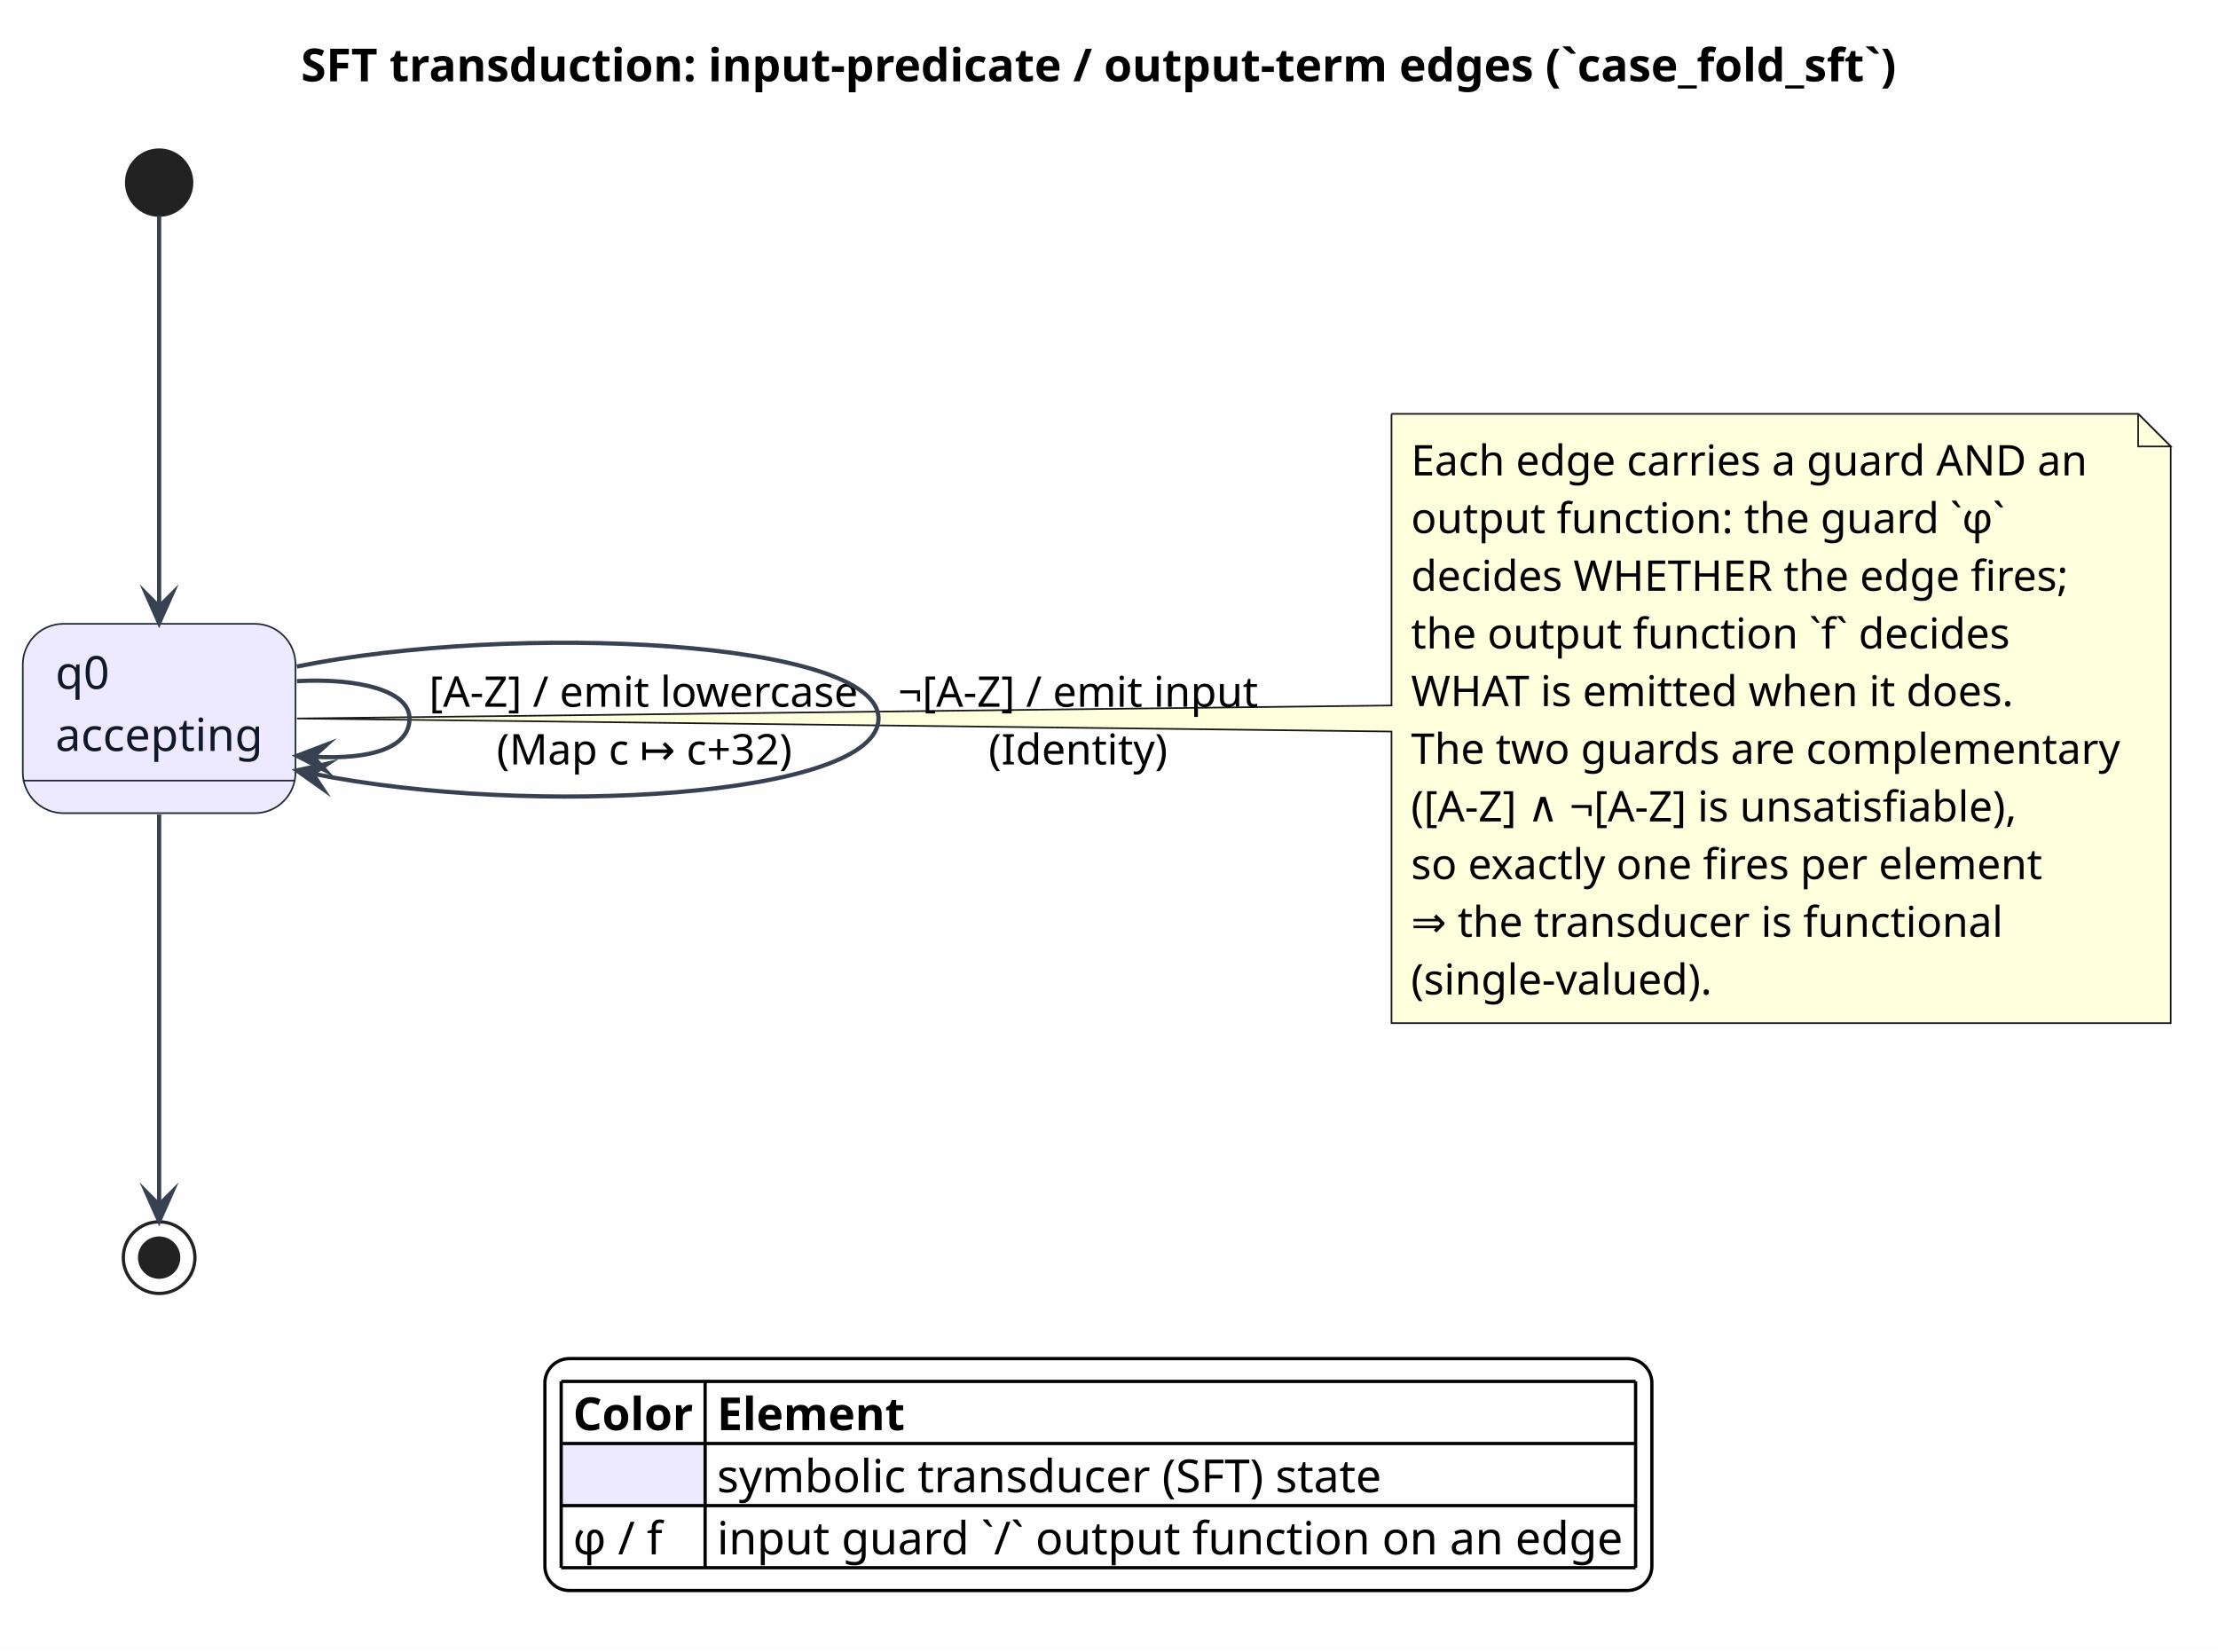
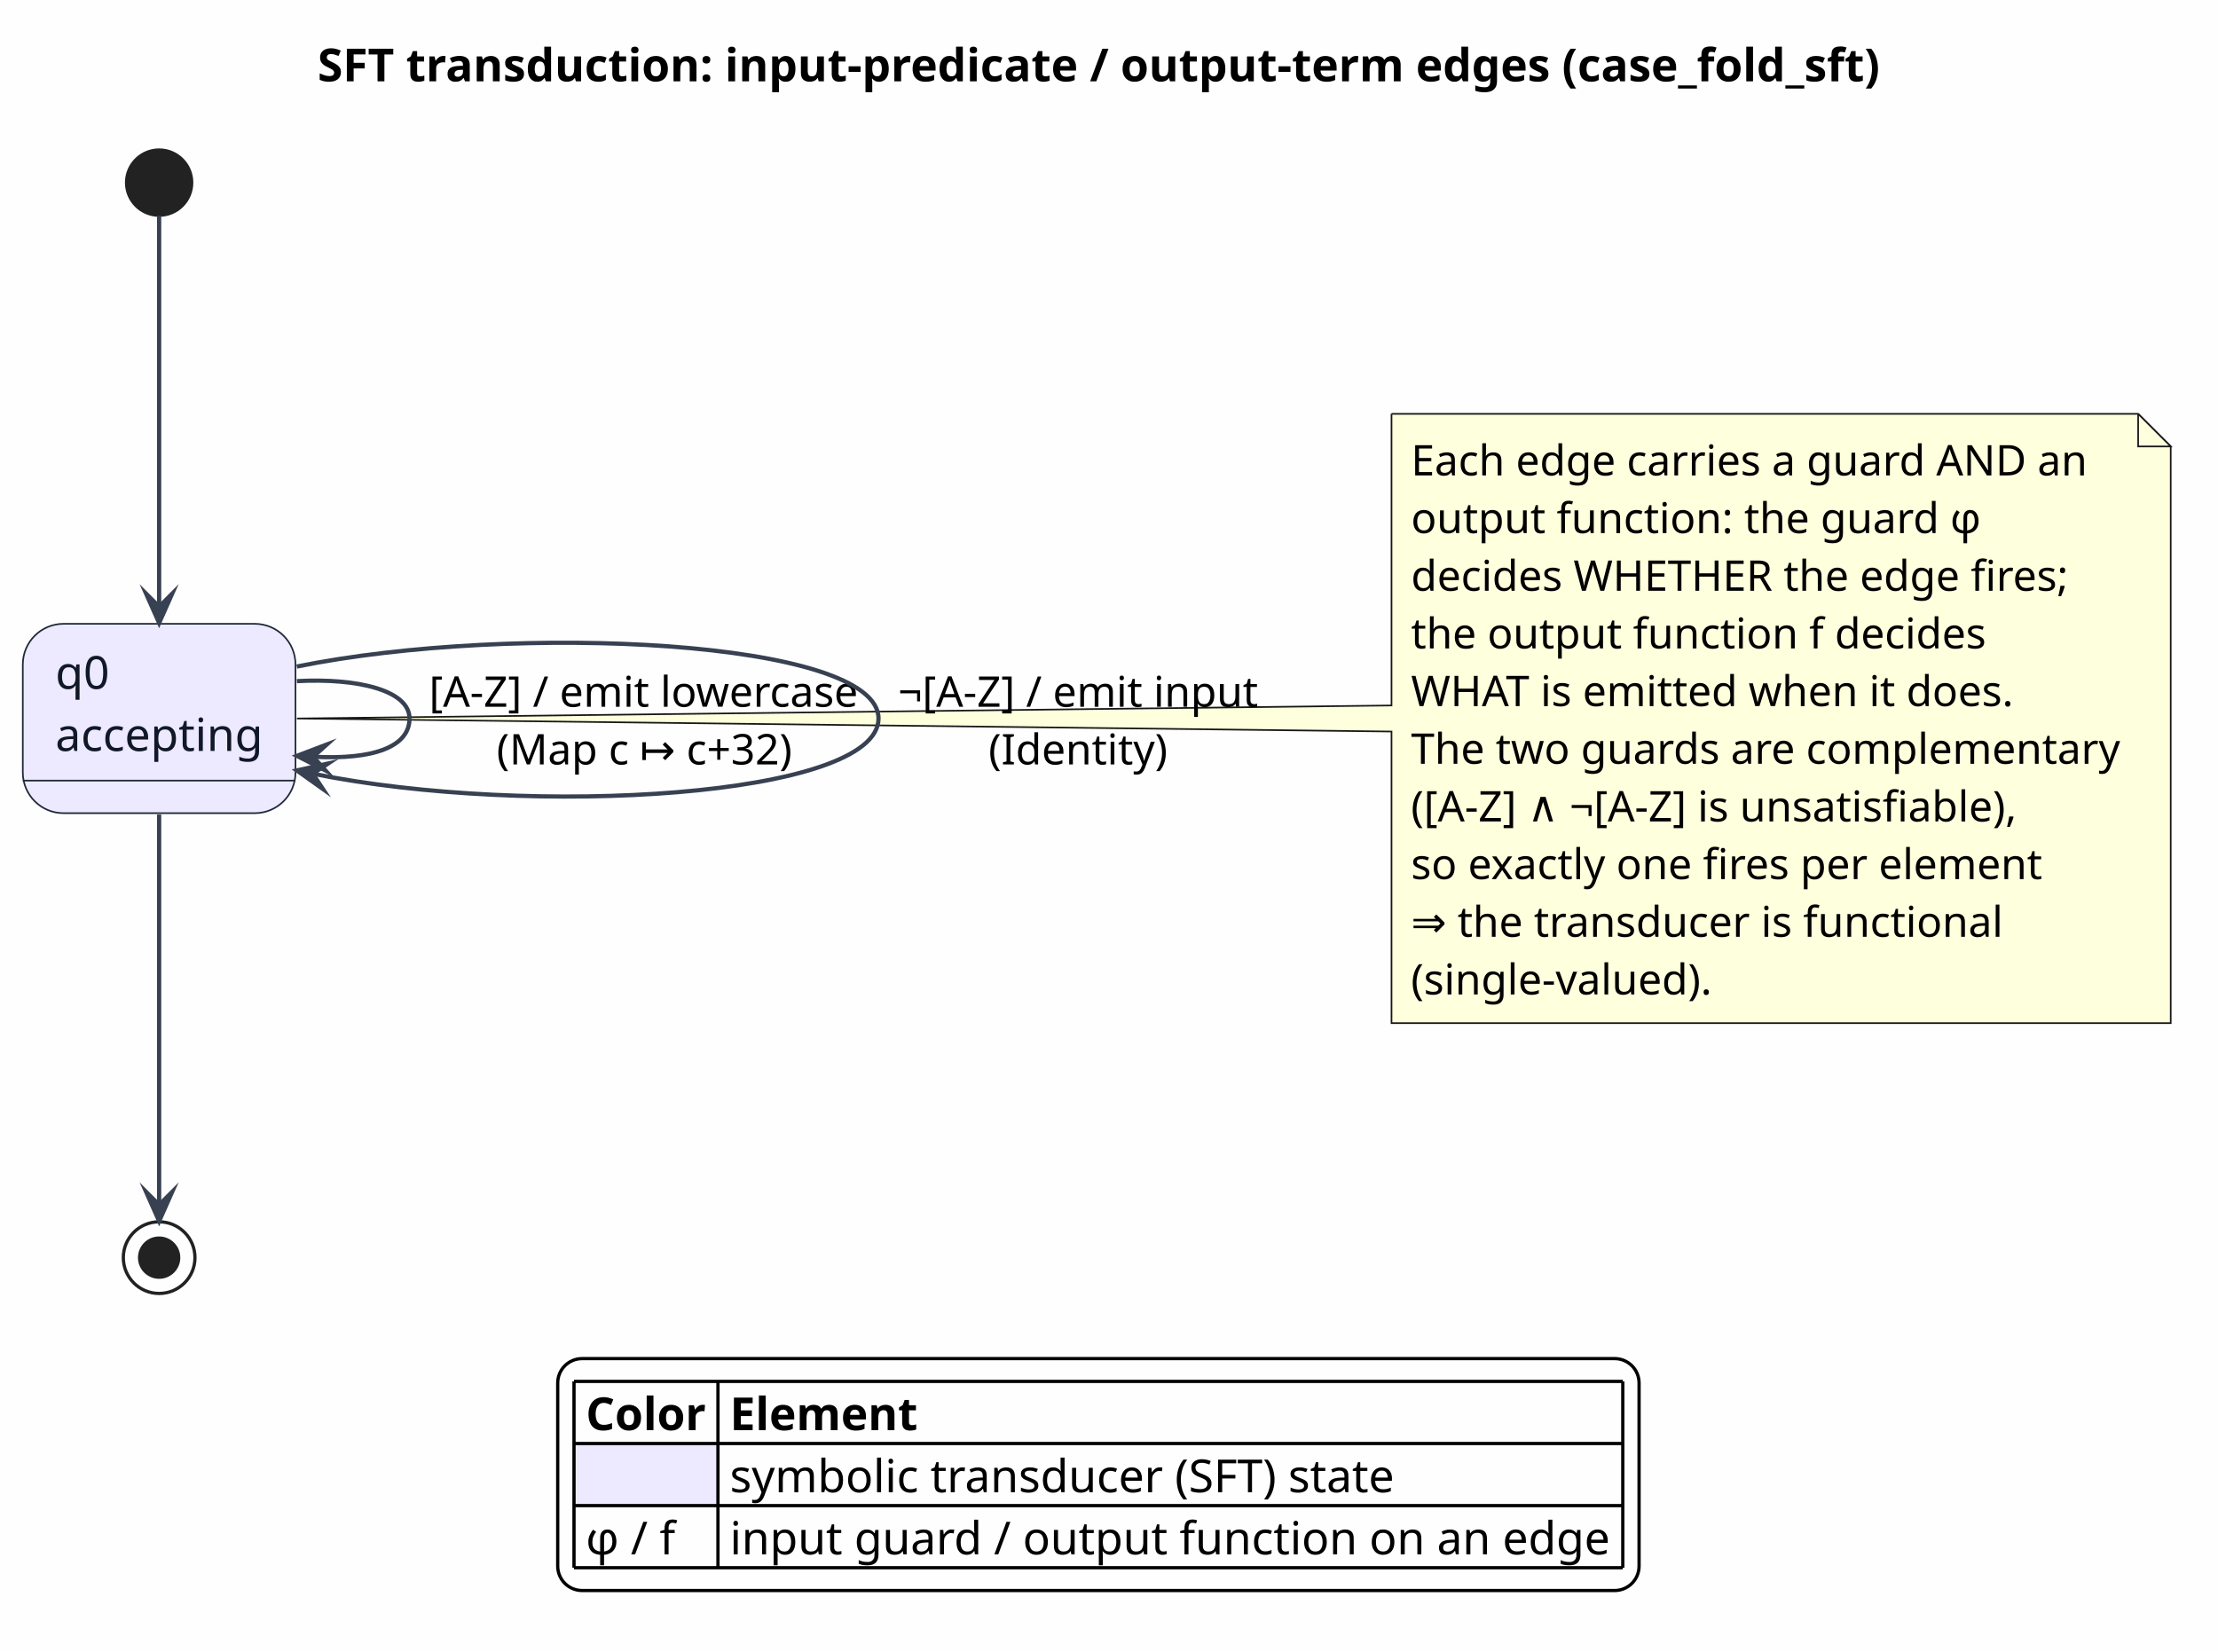
<svg xmlns="http://www.w3.org/2000/svg" contentStyleType="text/css" data-diagram-type="STATE" height="507px" preserveAspectRatio="none" style="width:681px;height:507px;background:#FEFEFE;" version="1.1" viewBox="0 0 681 507" width="681px" zoomAndPan="magnify">
  <defs />
  <g>
    <rect fill="#FEFEFE" height="507" style="stroke:none;stroke-width:1;" width="681" x="0" y="0" />
    <g class="title" data-source-line="1">
-       <text fill="#000000" font-family="sans-serif" font-size="14" font-weight="700" lengthAdjust="spacing" textLength="489.662" x="92.411" y="24.966">SFT transduction: input-predicate / output-term edges (`case_fold_sft`)</text>
+       <text fill="#000000" font-family="sans-serif" font-size="14" font-weight="700" lengthAdjust="spacing" textLength="479.442" x="97.521" y="24.966">SFT transduction: input-predicate / output-term edges (case_fold_sft)</text>
    </g>
    <g class="entity" data-qualified-name="q0" data-source-line="15" id="ent0001">
      <rect fill="#EDE9FE" height="58.136" rx="12.5" ry="12.5" style="stroke:#1F2937;stroke-width:0.5;" width="83.728" x="7" y="191.528" />
      <line style="stroke:#1F2937;stroke-width:0.5;" x1="7" x2="90.728" y1="239.664" y2="239.664" />
      <text fill="#111827" font-family="sans-serif" font-size="14" lengthAdjust="spacing" textLength="16.618" x="17" y="211.494">q0</text>
      <text fill="#111827" font-family="sans-serif" font-size="14" lengthAdjust="spacing" textLength="63.728" x="17" y="230.562">accepting</text>
    </g>
    <g class="start_entity" data-qualified-name=".start." data-source-line="13" id="ent0002">
      <ellipse cx="48.86" cy="56.068" fill="#222222" rx="10" ry="10" style="stroke:#222222;stroke-width:1;" />
    </g>
    <g class="end_entity" data-qualified-name=".end." data-source-line="19" id="ent0006">
      <ellipse cx="48.86" cy="386.128" fill="none" rx="11" ry="11" style="stroke:#222222;stroke-width:1;" />
      <ellipse cx="48.86" cy="386.128" fill="#222222" rx="6" ry="6" style="stroke:#222222;stroke-width:1;" />
    </g>
    <g class="entity" data-qualified-name="GMN8" data-source-line="22" id="ent0009">
      <path d="M427.24,127.068 L427.24,216.598 L91.17,220.598 L427.24,224.598 L427.24,314.128 A0,0 0 0 0 427.24,314.128 L666.484,314.128 A0,0 0 0 0 666.484,314.128 L666.484,137.068 L656.484,127.068 L427.24,127.068 A0,0 0 0 0 427.24,127.068" fill="#FEFFDD" style="stroke:#181818;stroke-width:0.5;" />
      <path d="M656.484,127.068 L656.484,137.068 L666.484,137.068 L656.484,127.068" fill="#FEFFDD" style="stroke:#181818;stroke-width:0.5;" />
      <text fill="#000000" font-family="sans-serif" font-size="13" lengthAdjust="spacing" textLength="207.896" x="433.24" y="145.965">Each edge carries a guard AND an</text>
-       <text fill="#000000" font-family="sans-serif" font-size="13" lengthAdjust="spacing" textLength="182.52" x="433.24" y="163.671">output function: the guard `φ`</text>
+       <text fill="#000000" font-family="sans-serif" font-size="13" lengthAdjust="spacing" textLength="175.214" x="433.24" y="163.671">output function: the guard φ</text>
      <text fill="#000000" font-family="sans-serif" font-size="13" lengthAdjust="spacing" textLength="202.072" x="433.24" y="181.377">decides WHETHER the edge fires;</text>
-       <text fill="#000000" font-family="sans-serif" font-size="13" lengthAdjust="spacing" textLength="183.872" x="433.24" y="199.083">the output function `f` decides</text>
+       <text fill="#000000" font-family="sans-serif" font-size="13" lengthAdjust="spacing" textLength="176.566" x="433.24" y="199.083">the output function f decides</text>
      <text fill="#000000" font-family="sans-serif" font-size="13" lengthAdjust="spacing" textLength="185.861" x="433.24" y="216.789">WHAT is emitted when it does.</text>
      <text fill="#000000" font-family="sans-serif" font-size="13" lengthAdjust="spacing" textLength="218.244" x="433.24" y="234.495">The two guards are complementary</text>
      <text fill="#000000" font-family="sans-serif" font-size="13" lengthAdjust="spacing" textLength="185.964" x="433.24" y="252.201">([A-Z] ∧ ¬[A-Z] is unsatisfiable),</text>
      <text fill="#000000" font-family="sans-serif" font-size="13" lengthAdjust="spacing" textLength="194.324" x="433.24" y="269.907">so exactly one fires per element</text>
      <text fill="#000000" font-family="sans-serif" font-size="13" lengthAdjust="spacing" textLength="182.012" x="433.24" y="287.613">⇒ the transducer is functional</text>
      <text fill="#000000" font-family="sans-serif" font-size="13" lengthAdjust="spacing" textLength="92.378" x="433.24" y="305.319">(single-valued).</text>
    </g>
    <g class="link" data-entity-1="ent0002" data-entity-2="ent0001" data-link-type="dependency" data-source-line="13" id="lnk3">
      <path d="M48.86,66.268 C48.86,89.978 48.86,148.878 48.86,186.278" fill="none" id="*start*-to-q0" style="stroke:#374151;stroke-width:1.3;" />
      <polygon fill="#374151" points="48.86,191.278,52.86,182.278,48.86,186.278,44.86,182.278,48.86,191.278" style="stroke:#374151;stroke-width:1.3;stroke-linejoin:miter;stroke-miterlimit:10;" />
    </g>
    <g class="link" data-entity-1="ent0001" data-entity-2="ent0001" data-link-type="dependency" data-source-line="17" id="lnk4">
      <path d="M91.16,209.128 C109.74,208.118 125.73,211.938 125.73,220.598 C125.73,229.258 114.733,233.349 96.153,232.339" fill="none" id="q0-to-q0" style="stroke:#374151;stroke-width:1.3;" />
      <polygon fill="#374151" points="91.16,232.068,99.93,236.55,96.153,232.339,100.364,228.562,91.16,232.068" style="stroke:#374151;stroke-width:1.3;stroke-linejoin:miter;stroke-miterlimit:10;" />
      <text fill="#000000" font-family="sans-serif" font-size="13" lengthAdjust="spacing" textLength="132.223" x="131.73" y="216.995">[A-Z] / emit lowercase</text>
      <text fill="#000000" font-family="sans-serif" font-size="13" lengthAdjust="spacing" textLength="90.7" x="152.492" y="234.701">(Map c ↦ c+32)</text>
    </g>
    <g class="link" data-entity-1="ent0001" data-entity-2="ent0001" data-link-type="dependency" data-source-line="18" id="lnk5">
      <path d="M91.13,204.648 C157.96,191.088 269.73,196.408 269.73,220.598 C269.73,244.788 162.86,251.102 96.03,237.542" fill="none" id="q0-to-q0-1" style="stroke:#374151;stroke-width:1.3;" />
      <polygon fill="#374151" points="91.13,236.548,99.155,242.258,96.03,237.542,100.746,234.417,91.13,236.548" style="stroke:#374151;stroke-width:1.3;stroke-linejoin:miter;stroke-miterlimit:10;" />
      <text fill="#000000" font-family="sans-serif" font-size="13" lengthAdjust="spacing" textLength="110.539" x="275.73" y="216.995">¬[A-Z] / emit input</text>
      <text fill="#000000" font-family="sans-serif" font-size="13" lengthAdjust="spacing" textLength="54.938" x="303.531" y="234.701">(Identity)</text>
    </g>
    <g class="link" data-entity-1="ent0001" data-entity-2="ent0006" data-link-type="dependency" data-source-line="19" id="lnk7">
      <path d="M48.86,250.078 C48.86,287.238 48.86,345.378 48.86,369.938" fill="none" id="q0-to-*end*" style="stroke:#374151;stroke-width:1.3;" />
      <polygon fill="#374151" points="48.86,374.938,52.86,365.938,48.86,369.938,44.86,365.938,48.86,374.938" style="stroke:#374151;stroke-width:1.3;stroke-linejoin:miter;stroke-miterlimit:10;" />
    </g>
    <g class="legend" data-source-line="34">
-       <rect fill="none" height="71.204" rx="7.5" ry="7.5" style="stroke:#000000;stroke-width:1;" width="339.881" x="167.302" y="417.128" />
-       <text fill="#000000" font-family="sans-serif" font-size="14" font-weight="700" lengthAdjust="spacing" textLength="36.918" x="175.942" y="439.094">Color</text>
-       <text fill="#000000" font-family="sans-serif" font-size="14" font-weight="700" lengthAdjust="spacing" textLength="57.554" x="220.139" y="439.094">Element</text>
-       <rect fill="#EDE9FE" height="19.068" style="stroke:none;stroke-width:1;" width="44.198" x="172.302" y="443.196" />
-       <text fill="#000000" font-family="sans-serif" font-size="14" lengthAdjust="spacing" textLength="3.64" x="172.302" y="458.162"> </text>
-       <text fill="#000000" font-family="sans-serif" font-size="14" lengthAdjust="spacing" textLength="204.287" x="220.139" y="458.162">symbolic transducer (SFT) state</text>
-       <text fill="#000000" font-family="sans-serif" font-size="14" lengthAdjust="spacing" textLength="27.454" x="175.942" y="477.23">φ / f</text>
-       <text fill="#000000" font-family="sans-serif" font-size="14" lengthAdjust="spacing" textLength="278.403" x="220.139" y="477.23">input guard `/` output function on an edge</text>
-       <line style="stroke:#000000;stroke-width:1;" x1="172.302" x2="502.183" y1="424.128" y2="424.128" />
-       <line style="stroke:#000000;stroke-width:1;" x1="172.302" x2="502.183" y1="443.196" y2="443.196" />
-       <line style="stroke:#000000;stroke-width:1;" x1="172.302" x2="502.183" y1="462.264" y2="462.264" />
-       <line style="stroke:#000000;stroke-width:1;" x1="172.302" x2="502.183" y1="481.332" y2="481.332" />
-       <line style="stroke:#000000;stroke-width:1;" x1="172.302" x2="172.302" y1="424.128" y2="481.332" />
-       <line style="stroke:#000000;stroke-width:1;" x1="216.5" x2="216.5" y1="424.128" y2="481.332" />
-       <line style="stroke:#000000;stroke-width:1;" x1="502.183" x2="502.183" y1="424.128" y2="481.332" />
+       <rect fill="none" height="71.204" rx="7.5" ry="7.5" style="stroke:#000000;stroke-width:1;" width="332.013" x="171.236" y="417.128" />
+       <text fill="#000000" font-family="sans-serif" font-size="14" font-weight="700" lengthAdjust="spacing" textLength="36.918" x="179.876" y="439.094">Color</text>
+       <text fill="#000000" font-family="sans-serif" font-size="14" font-weight="700" lengthAdjust="spacing" textLength="57.554" x="224.073" y="439.094">Element</text>
+       <rect fill="#EDE9FE" height="19.068" style="stroke:none;stroke-width:1;" width="44.198" x="176.236" y="443.196" />
+       <text fill="#000000" font-family="sans-serif" font-size="14" lengthAdjust="spacing" textLength="3.64" x="176.236" y="458.162"> </text>
+       <text fill="#000000" font-family="sans-serif" font-size="14" lengthAdjust="spacing" textLength="204.287" x="224.073" y="458.162">symbolic transducer (SFT) state</text>
+       <text fill="#000000" font-family="sans-serif" font-size="14" lengthAdjust="spacing" textLength="27.454" x="179.876" y="477.23">φ / f</text>
+       <text fill="#000000" font-family="sans-serif" font-size="14" lengthAdjust="spacing" textLength="270.535" x="224.073" y="477.23">input guard / output function on an edge</text>
+       <line style="stroke:#000000;stroke-width:1;" x1="176.236" x2="498.248" y1="424.128" y2="424.128" />
+       <line style="stroke:#000000;stroke-width:1;" x1="176.236" x2="498.248" y1="443.196" y2="443.196" />
+       <line style="stroke:#000000;stroke-width:1;" x1="176.236" x2="498.248" y1="462.264" y2="462.264" />
+       <line style="stroke:#000000;stroke-width:1;" x1="176.236" x2="498.248" y1="481.332" y2="481.332" />
+       <line style="stroke:#000000;stroke-width:1;" x1="176.236" x2="176.236" y1="424.128" y2="481.332" />
+       <line style="stroke:#000000;stroke-width:1;" x1="220.434" x2="220.434" y1="424.128" y2="481.332" />
+       <line style="stroke:#000000;stroke-width:1;" x1="498.248" x2="498.248" y1="424.128" y2="481.332" />
    </g>
  </g>
</svg>
